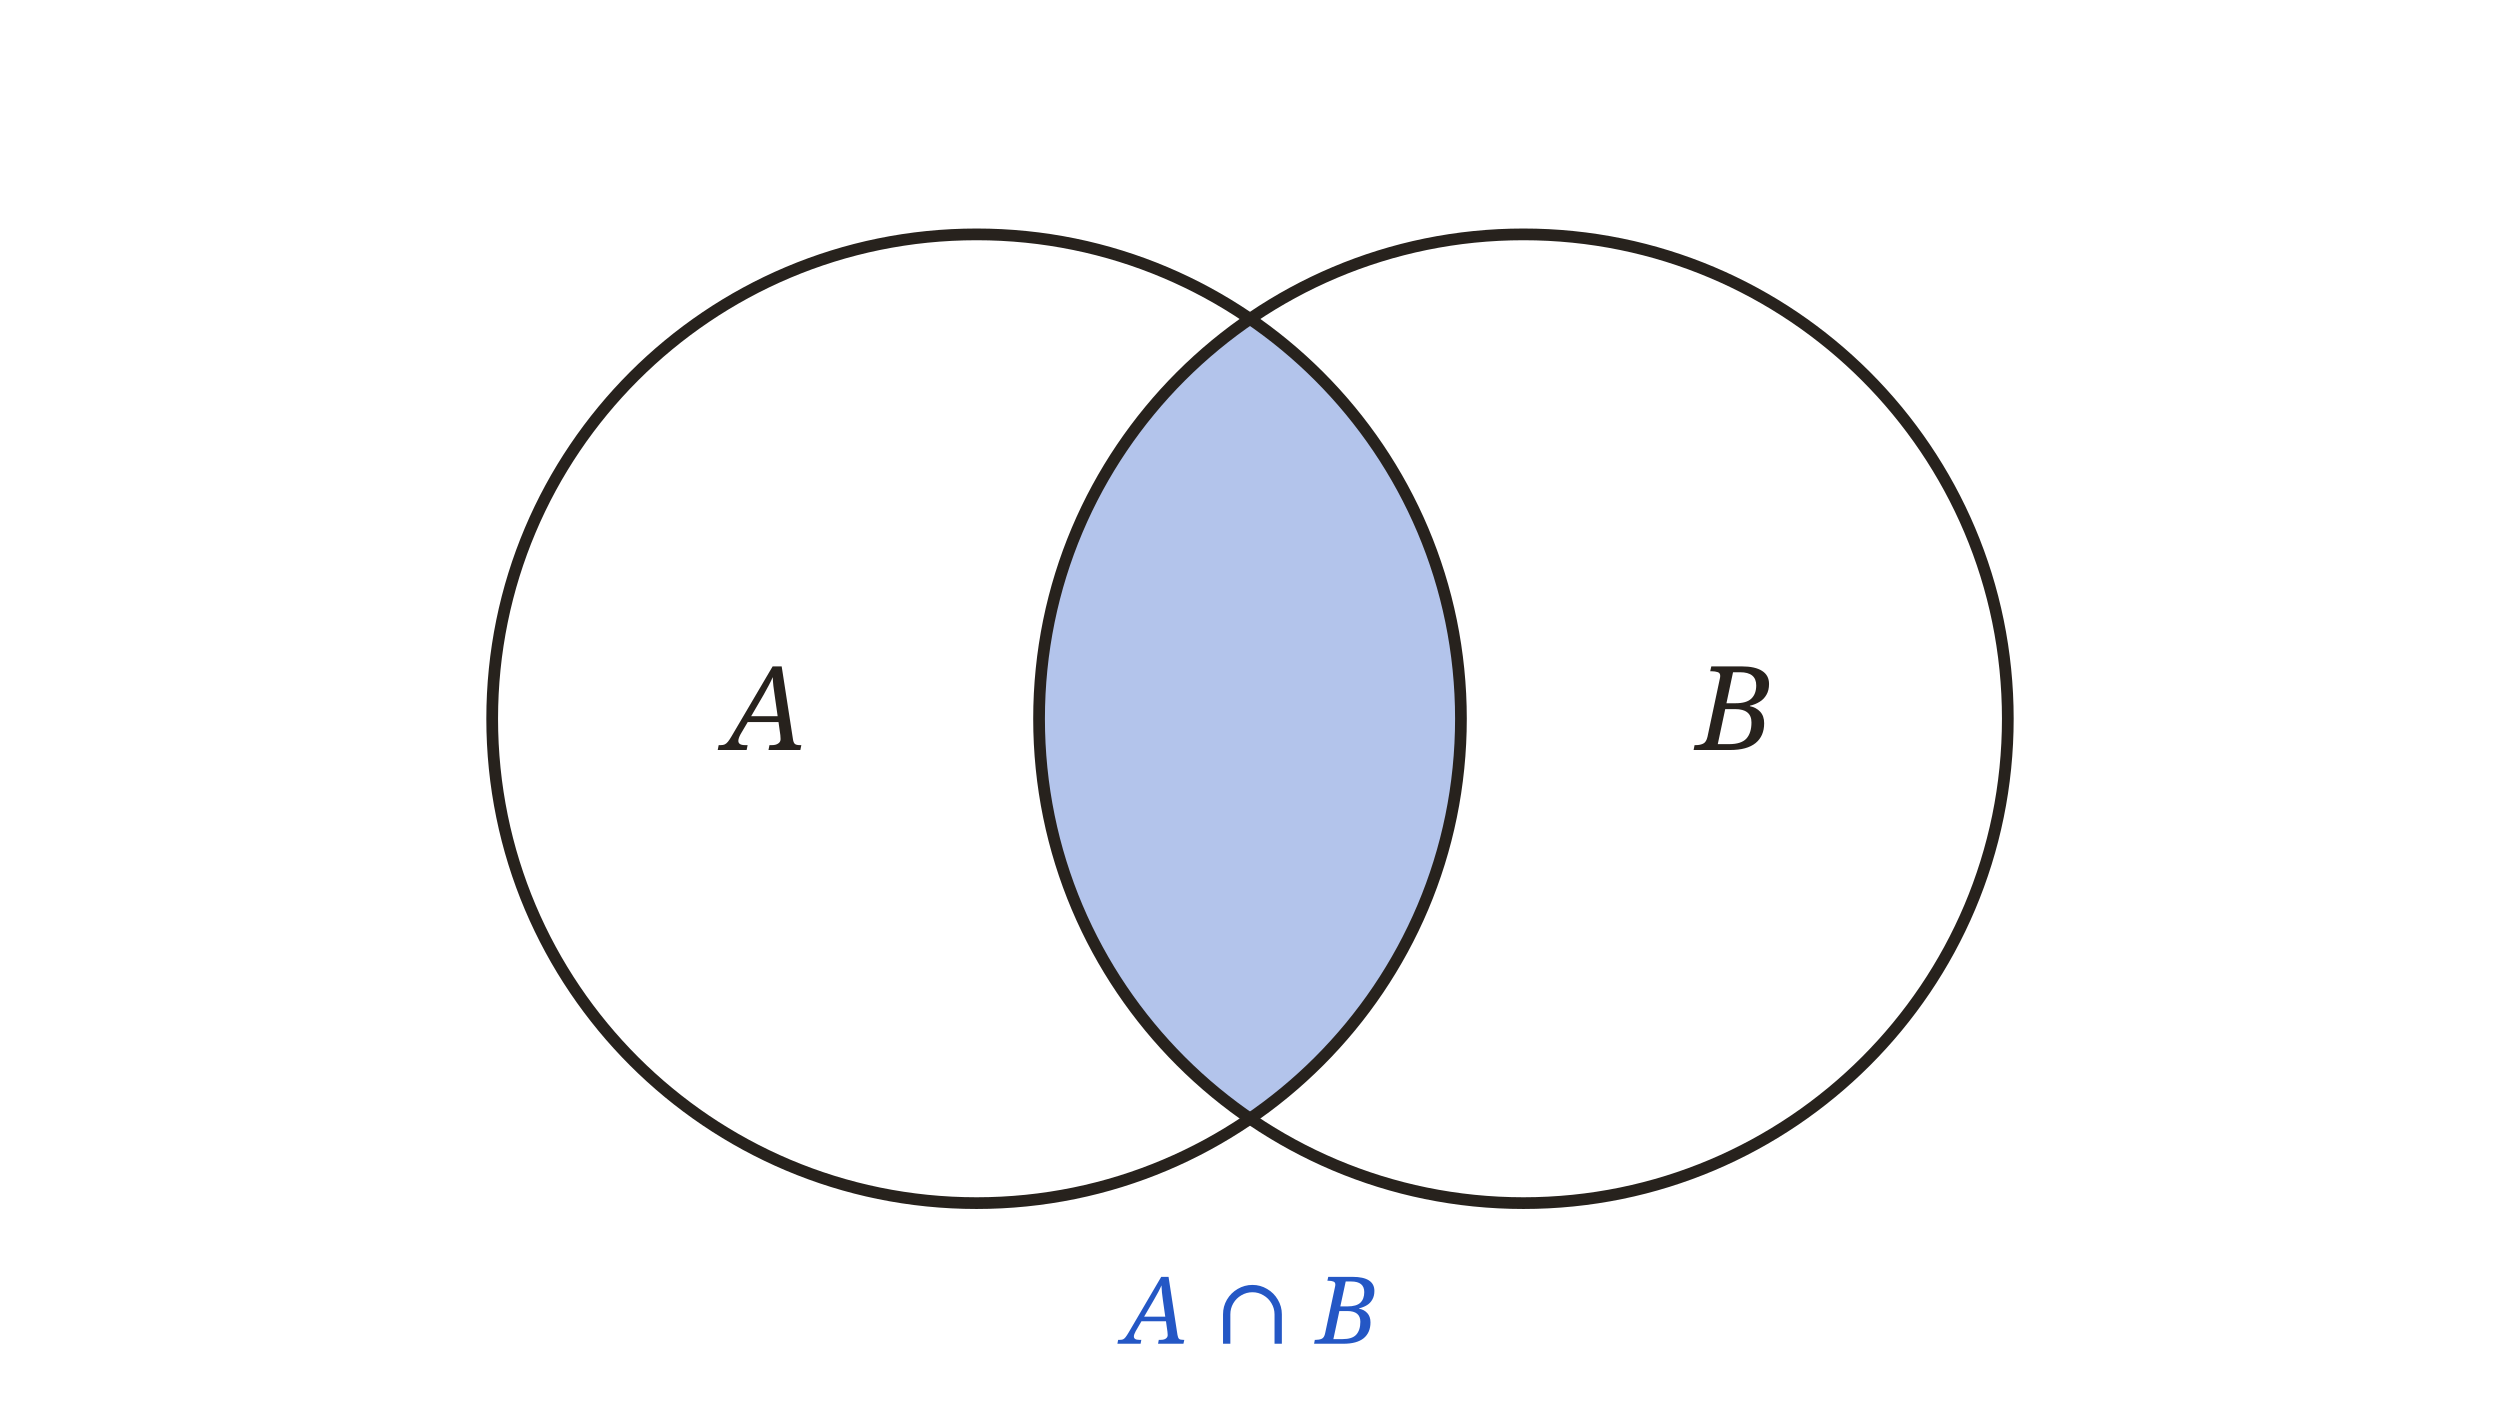
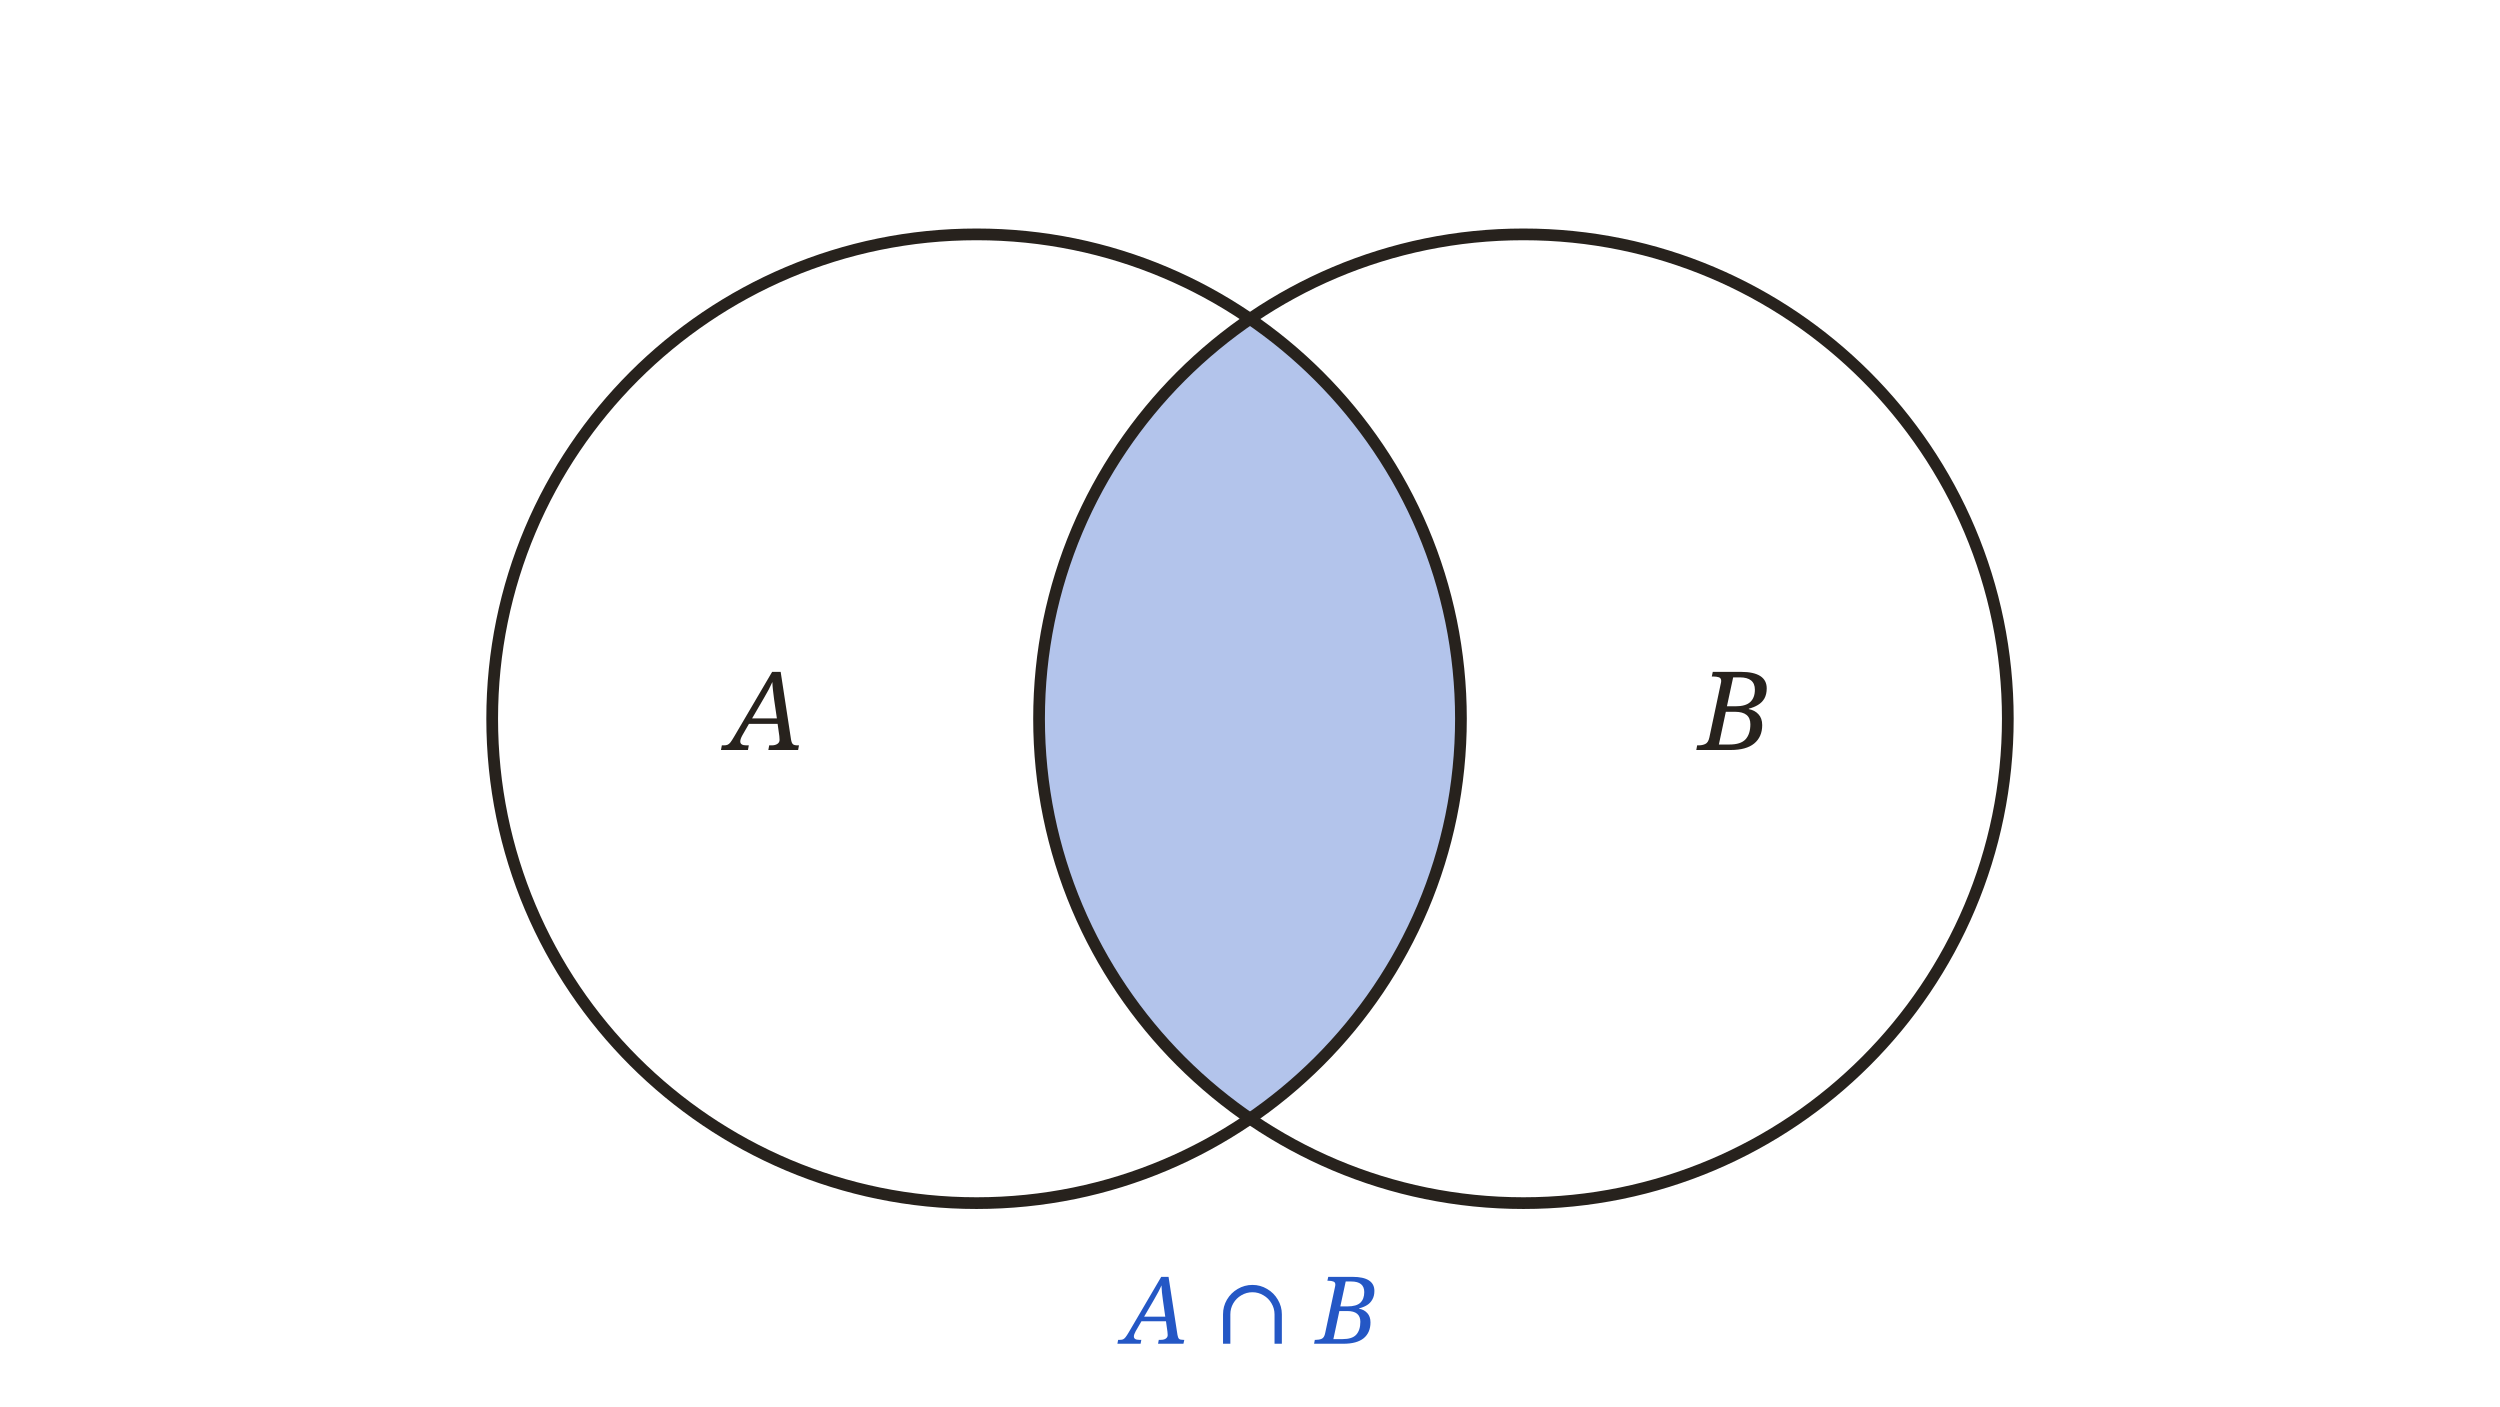
<svg xmlns="http://www.w3.org/2000/svg" viewBox="0 0 320 180" font-family="'Newsreader',Georgia,serif" role="img">
  <clipPath id="cA">
    <circle cx="125" cy="92" r="62" />
  </clipPath>
  <circle cx="195" cy="92" r="62" fill="var(--dia-acc,#2457c5)" opacity="0.35" clip-path="url(#cA)" />
  <circle cx="125" cy="92" r="62" fill="none" stroke="var(--dia-ink,#27221d)" stroke-width="1.5" />
  <circle cx="195" cy="92" r="62" fill="none" stroke="var(--dia-ink,#27221d)" stroke-width="1.5" />
-   <text x="98" y="96" font-size="15" fill="var(--dia-ink,#27221d)" text-anchor="middle" font-weight="normal" font-style="italic">A</text>
-   <text x="222" y="96" font-size="15" fill="var(--dia-ink,#27221d)" text-anchor="middle" font-weight="normal" font-style="italic">B</text>
+   <text x="98" y="96" font-size="14" fill="var(--dia-ink,#27221d)" text-anchor="middle" font-weight="normal" font-style="italic">A</text>
+   <text x="222" y="96" font-size="14" fill="var(--dia-ink,#27221d)" text-anchor="middle" font-weight="normal" font-style="italic">B</text>
  <text x="160" y="172" font-size="12" fill="var(--dia-acc,#2457c5)" text-anchor="middle" font-weight="normal" font-style="italic">A ∩ B</text>
</svg>
